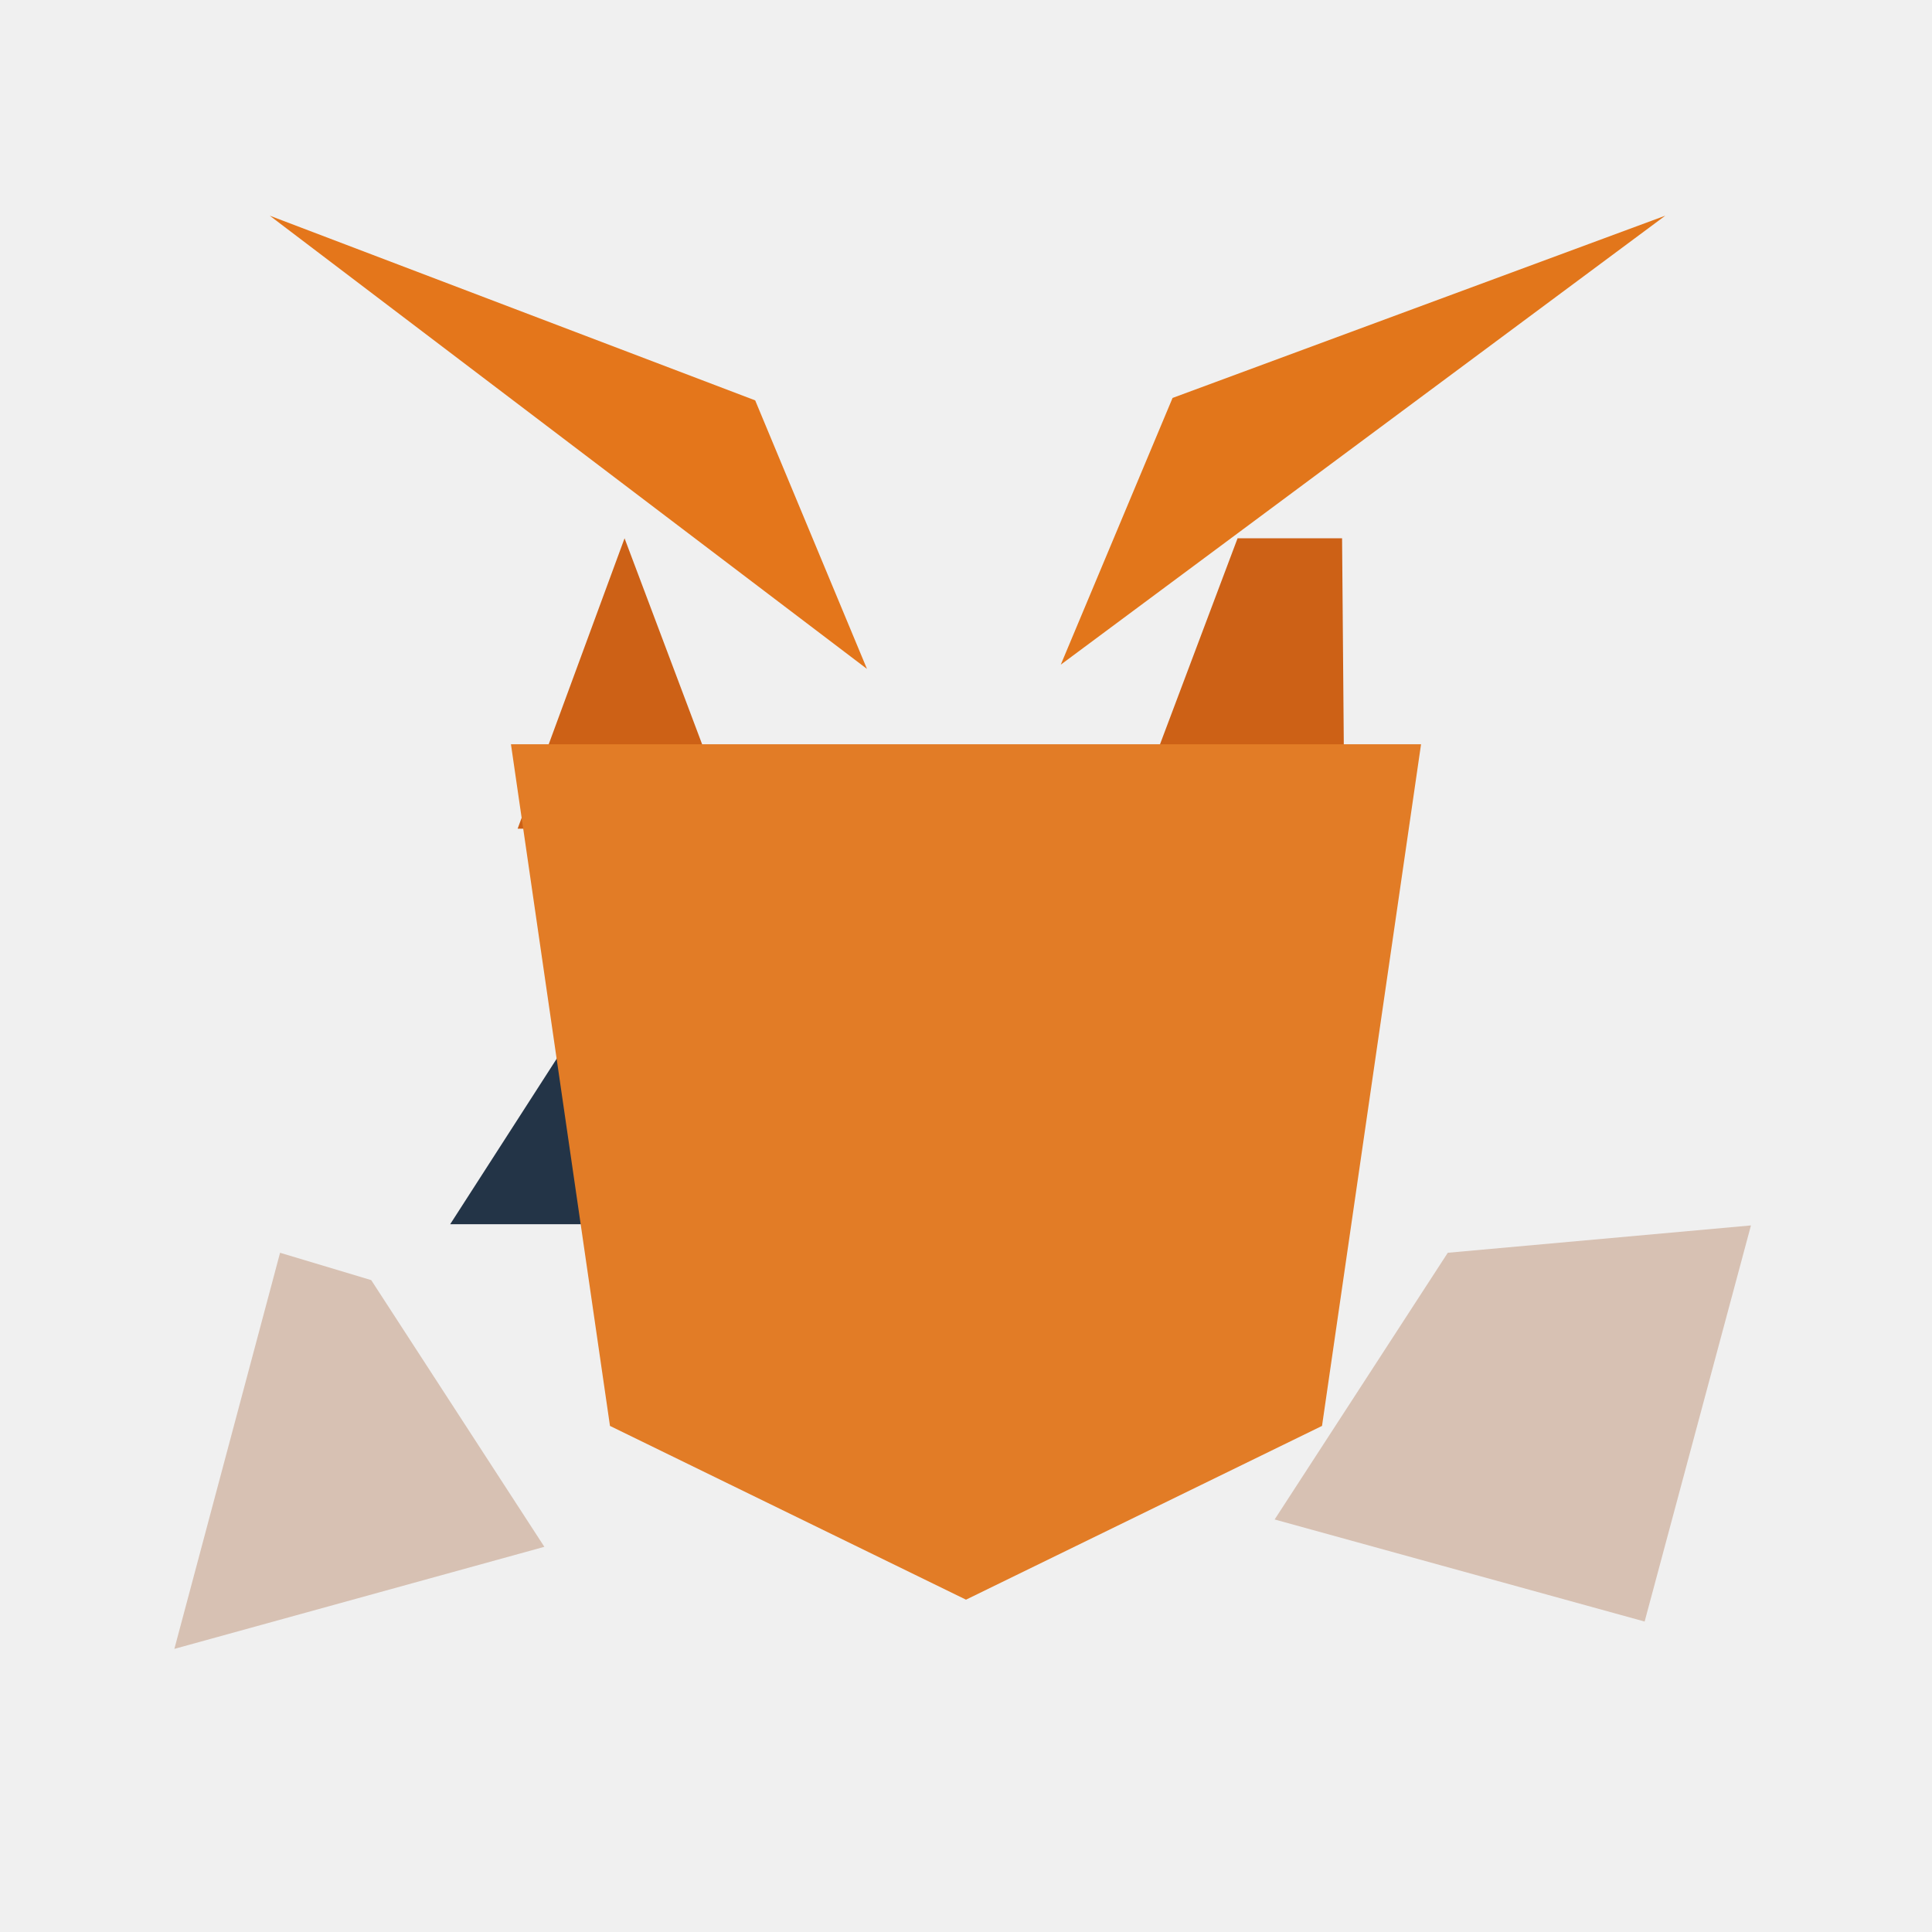
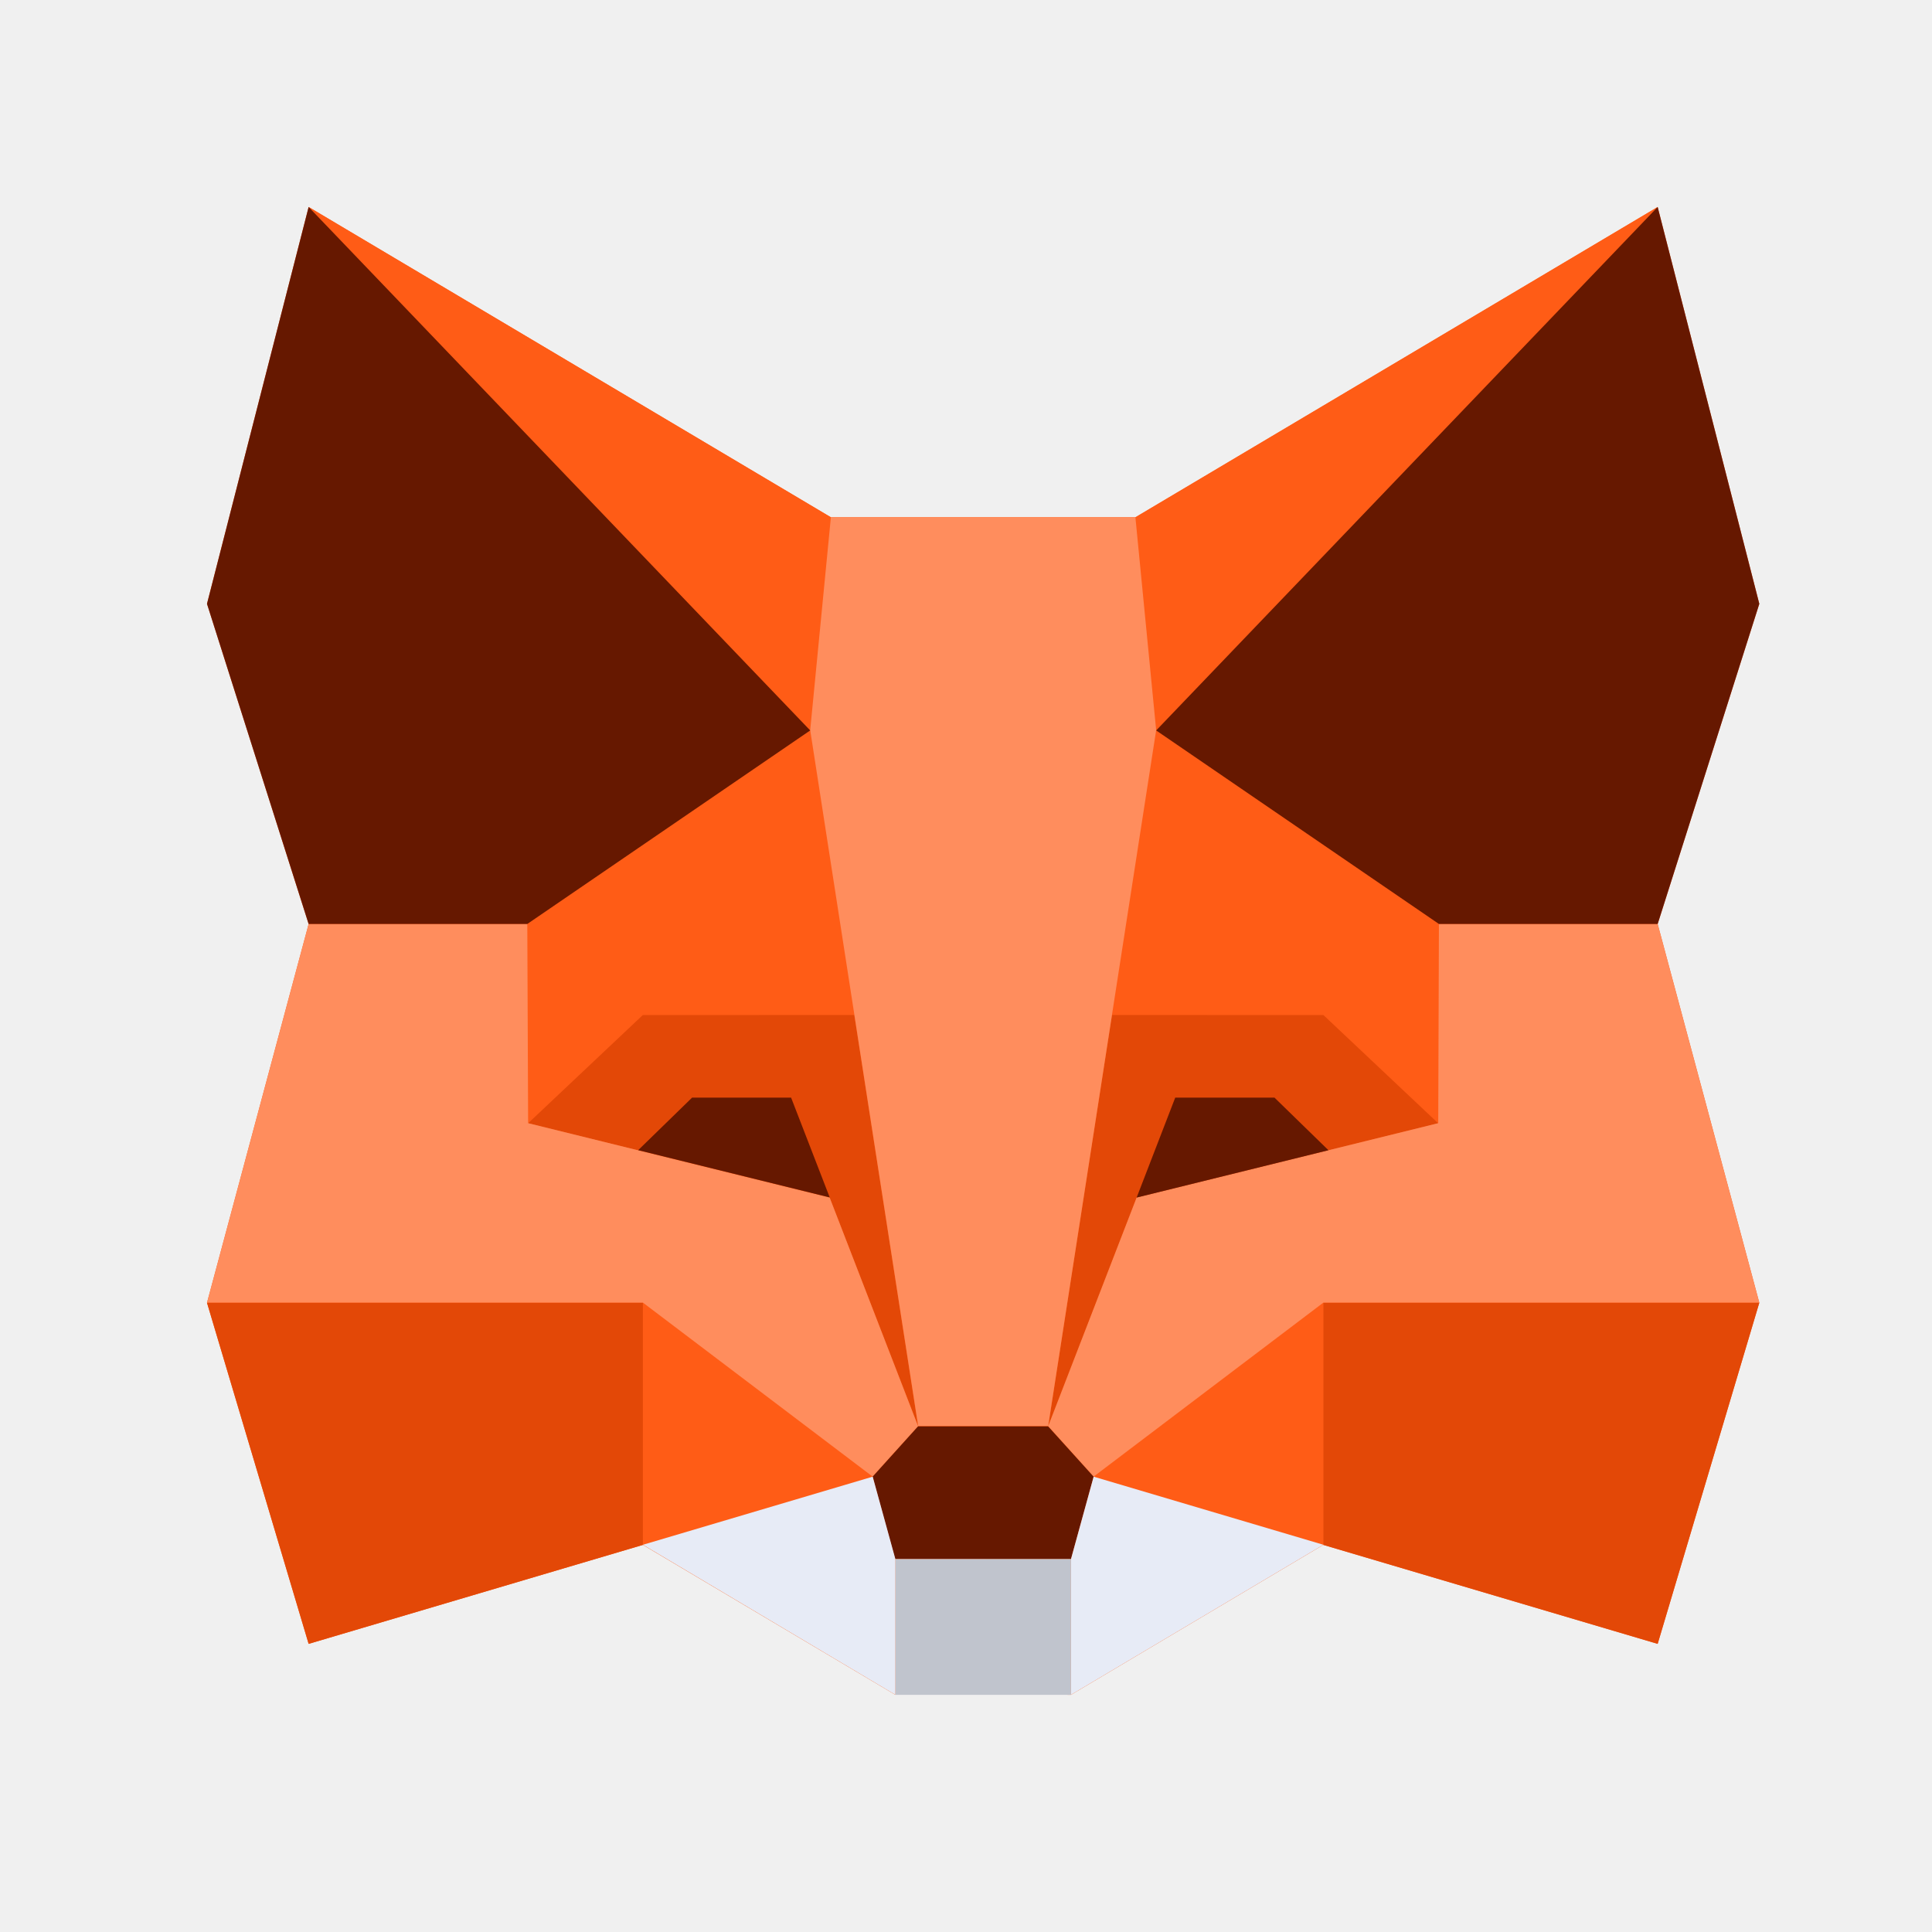
- <svg xmlns="http://www.w3.org/2000/svg" viewBox="0 0 318 318">
-   <path fill="#E2761B" d="M274.1 35.5L174.6 109.4l18.4-43.9z" />
-   <path fill="#E4761B" d="M44.4 35.5l98.3 74.6L124.3 65.9z" />
-   <path fill="#D7C1B3" d="M238.3 206.2l-28.5 43.9 60.9 16.8 17.5-65.2z" />
-   <path fill="#D7C1B3" d="M46.1 206.2l-17.4 65.2 60.9-16.8-28.5-43.9z" />
-   <path fill="#233447" d="M92.7 172.6l-18.6 28.9h37.2l-18.6-28.9z" />
-   <path fill="#233447" d="M186.8 172.6l-18.6 28.9h37.2l-18.6-28.9z" />
-   <path fill="#CD6116" d="M102.8 88.6L85.2 136.4h35.6l-18.0-47.8z" />
-   <path fill="#CD6116" d="M203.7 88.6l-18.0 47.8h35.6L220.9 88.6z" />
-   <path fill="#E27C26" d="M159 263.3l58.6-28.6 16.3-112.2H159z" />
-   <path fill="#E27C26" d="M159 263.3l-58.6-28.6-16.3-112.2H159z" />
+ <svg xmlns="http://www.w3.org/2000/svg" width="28" height="28" fill="none" viewBox="0 0 28 28">
+   <g clip-path="url(#a)">
+     <path fill="#ff5c16" d="m24.024 23.824-4.846-1.434-3.655 2.172-2.55-.001-3.656-2.171-4.844 1.434L3 18.88l1.473-5.488L3 8.751 4.473 3l7.569 4.496h4.413L24.024 3l1.473 5.751-1.473 4.64 1.473 5.488z" />
+     <path fill="#ff5c16" d="m4.474 3 7.57 4.499-.302 3.087zm4.844 15.881 3.33 2.522-3.33.987zm3.064-4.17-.64-4.123-4.097 2.804h-.002v.001l.013 2.886 1.661-1.567zM24.024 3l-7.57 4.499.3 3.087zM19.18 18.881l-3.33 2.522 3.33.987zm1.674-5.488v-.002zl-4.097-2.804-.64 4.124h3.064l1.662 1.567z" />
+     <path fill="#e34807" d="m9.317 22.39-4.844 1.434L3 18.881h6.317zm3.064-7.68.925 5.962-1.282-3.315-4.37-1.078 1.662-1.568zm6.799 7.68 4.844 1.434 1.473-4.943H19.18zm-3.064-7.68-.925 5.962 1.282-3.315 4.37-1.078-1.663-1.568z" />
+     <path fill="#ff8d5d" d="m3 18.88 1.473-5.489h3.169l.012 2.887 4.37 1.078 1.282 3.314-.659.73-3.33-2.522H3zm22.497 0-1.473-5.489h-3.17l-.01 2.887-4.371 1.078-1.282 3.314.659.73 3.33-2.522h6.317zM16.455 7.495h-4.413l-.3 3.087 1.565 10.084h1.884l1.565-10.084z" />
+     <path fill="#661800" d="M4.473 3 3 8.751l1.473 4.64h3.169l4.1-2.805zm6.992 12.908H10.03l-.781.761 2.776.685-.56-1.447M24.024 3l1.473 5.751-1.473 4.64h-3.17l-4.098-2.805zm-6.99 12.908h1.437l.782.762-2.78.686.56-1.45zm-1.512 6.687.328-1.193-.66-.73h-1.885l-.659.73.327 1.192" />
+     <path fill="#c0c4cd" d="M15.522 22.594v1.969h-2.548v-1.969z" />
+     <path fill="#e7ebf6" d="m9.318 22.388 3.658 2.174v-1.969l-.328-1.192zm9.862 0-3.658 2.174v-1.969l.328-1.192z" />
+   </g>
+   <defs>
+     <clipPath id="a">
+       <path fill="#fff" d="M3 3h22.5v21.563H3z" />
+     </clipPath>
+   </defs>
</svg>
